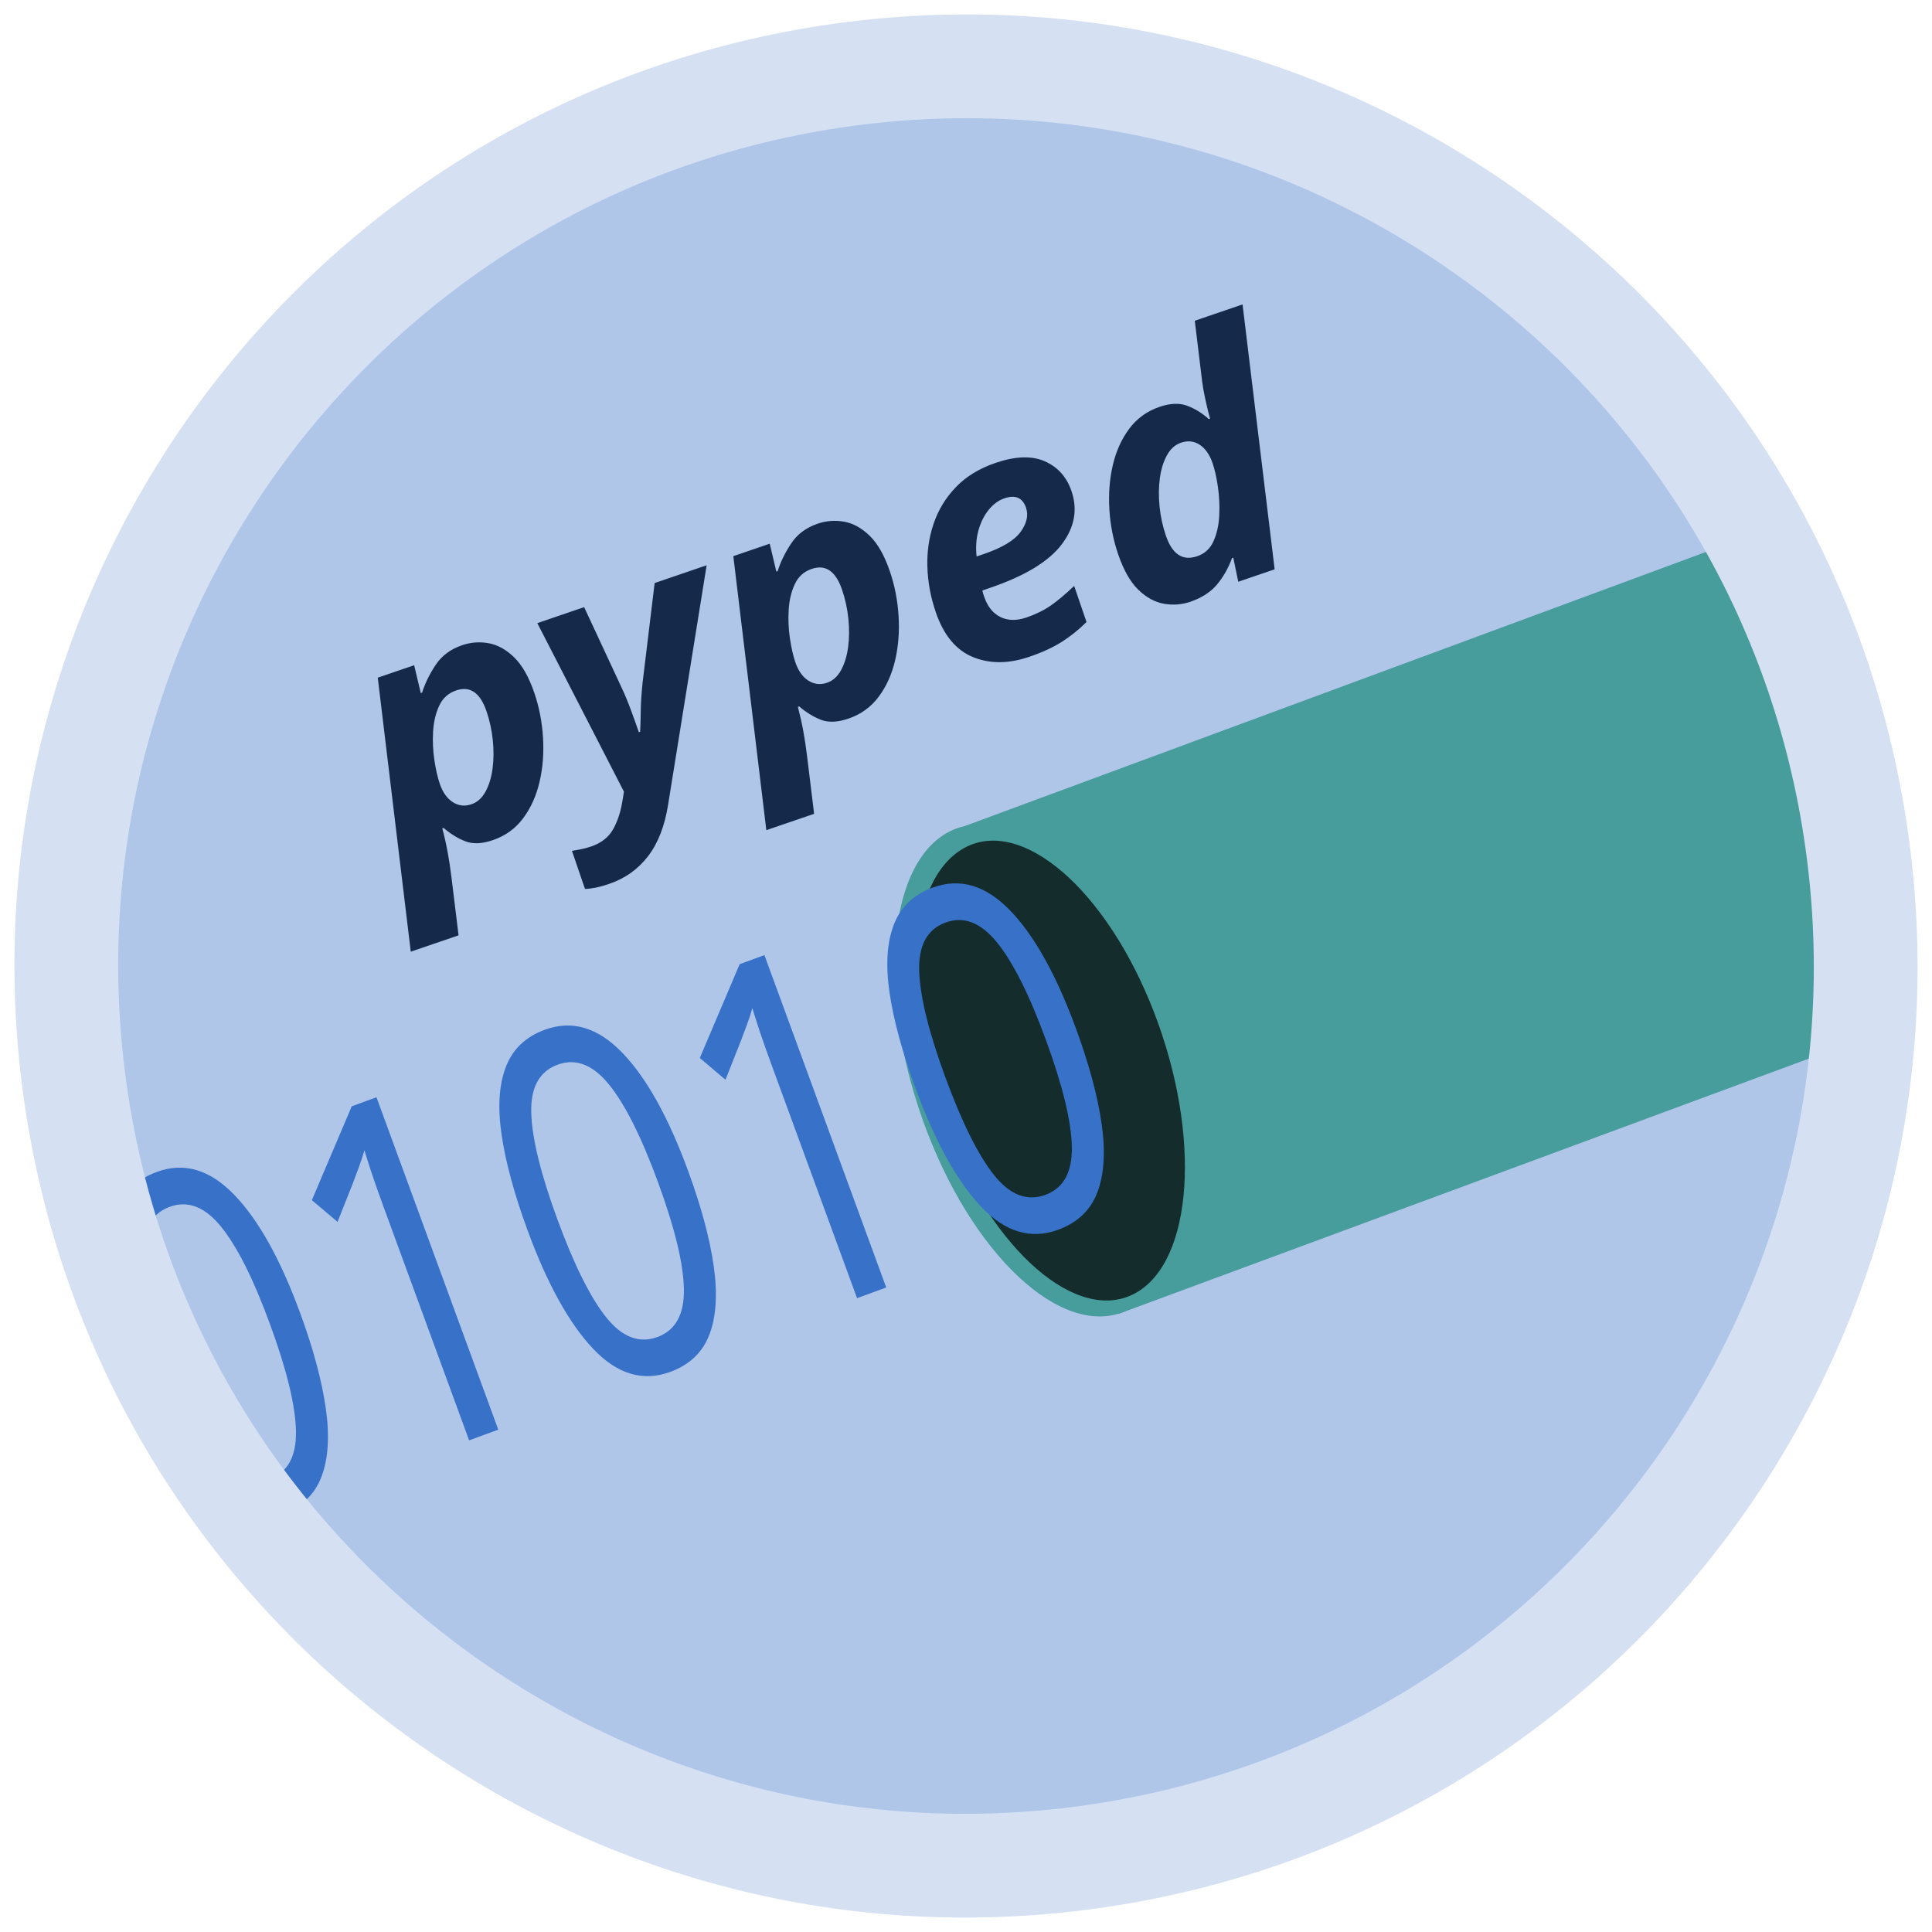
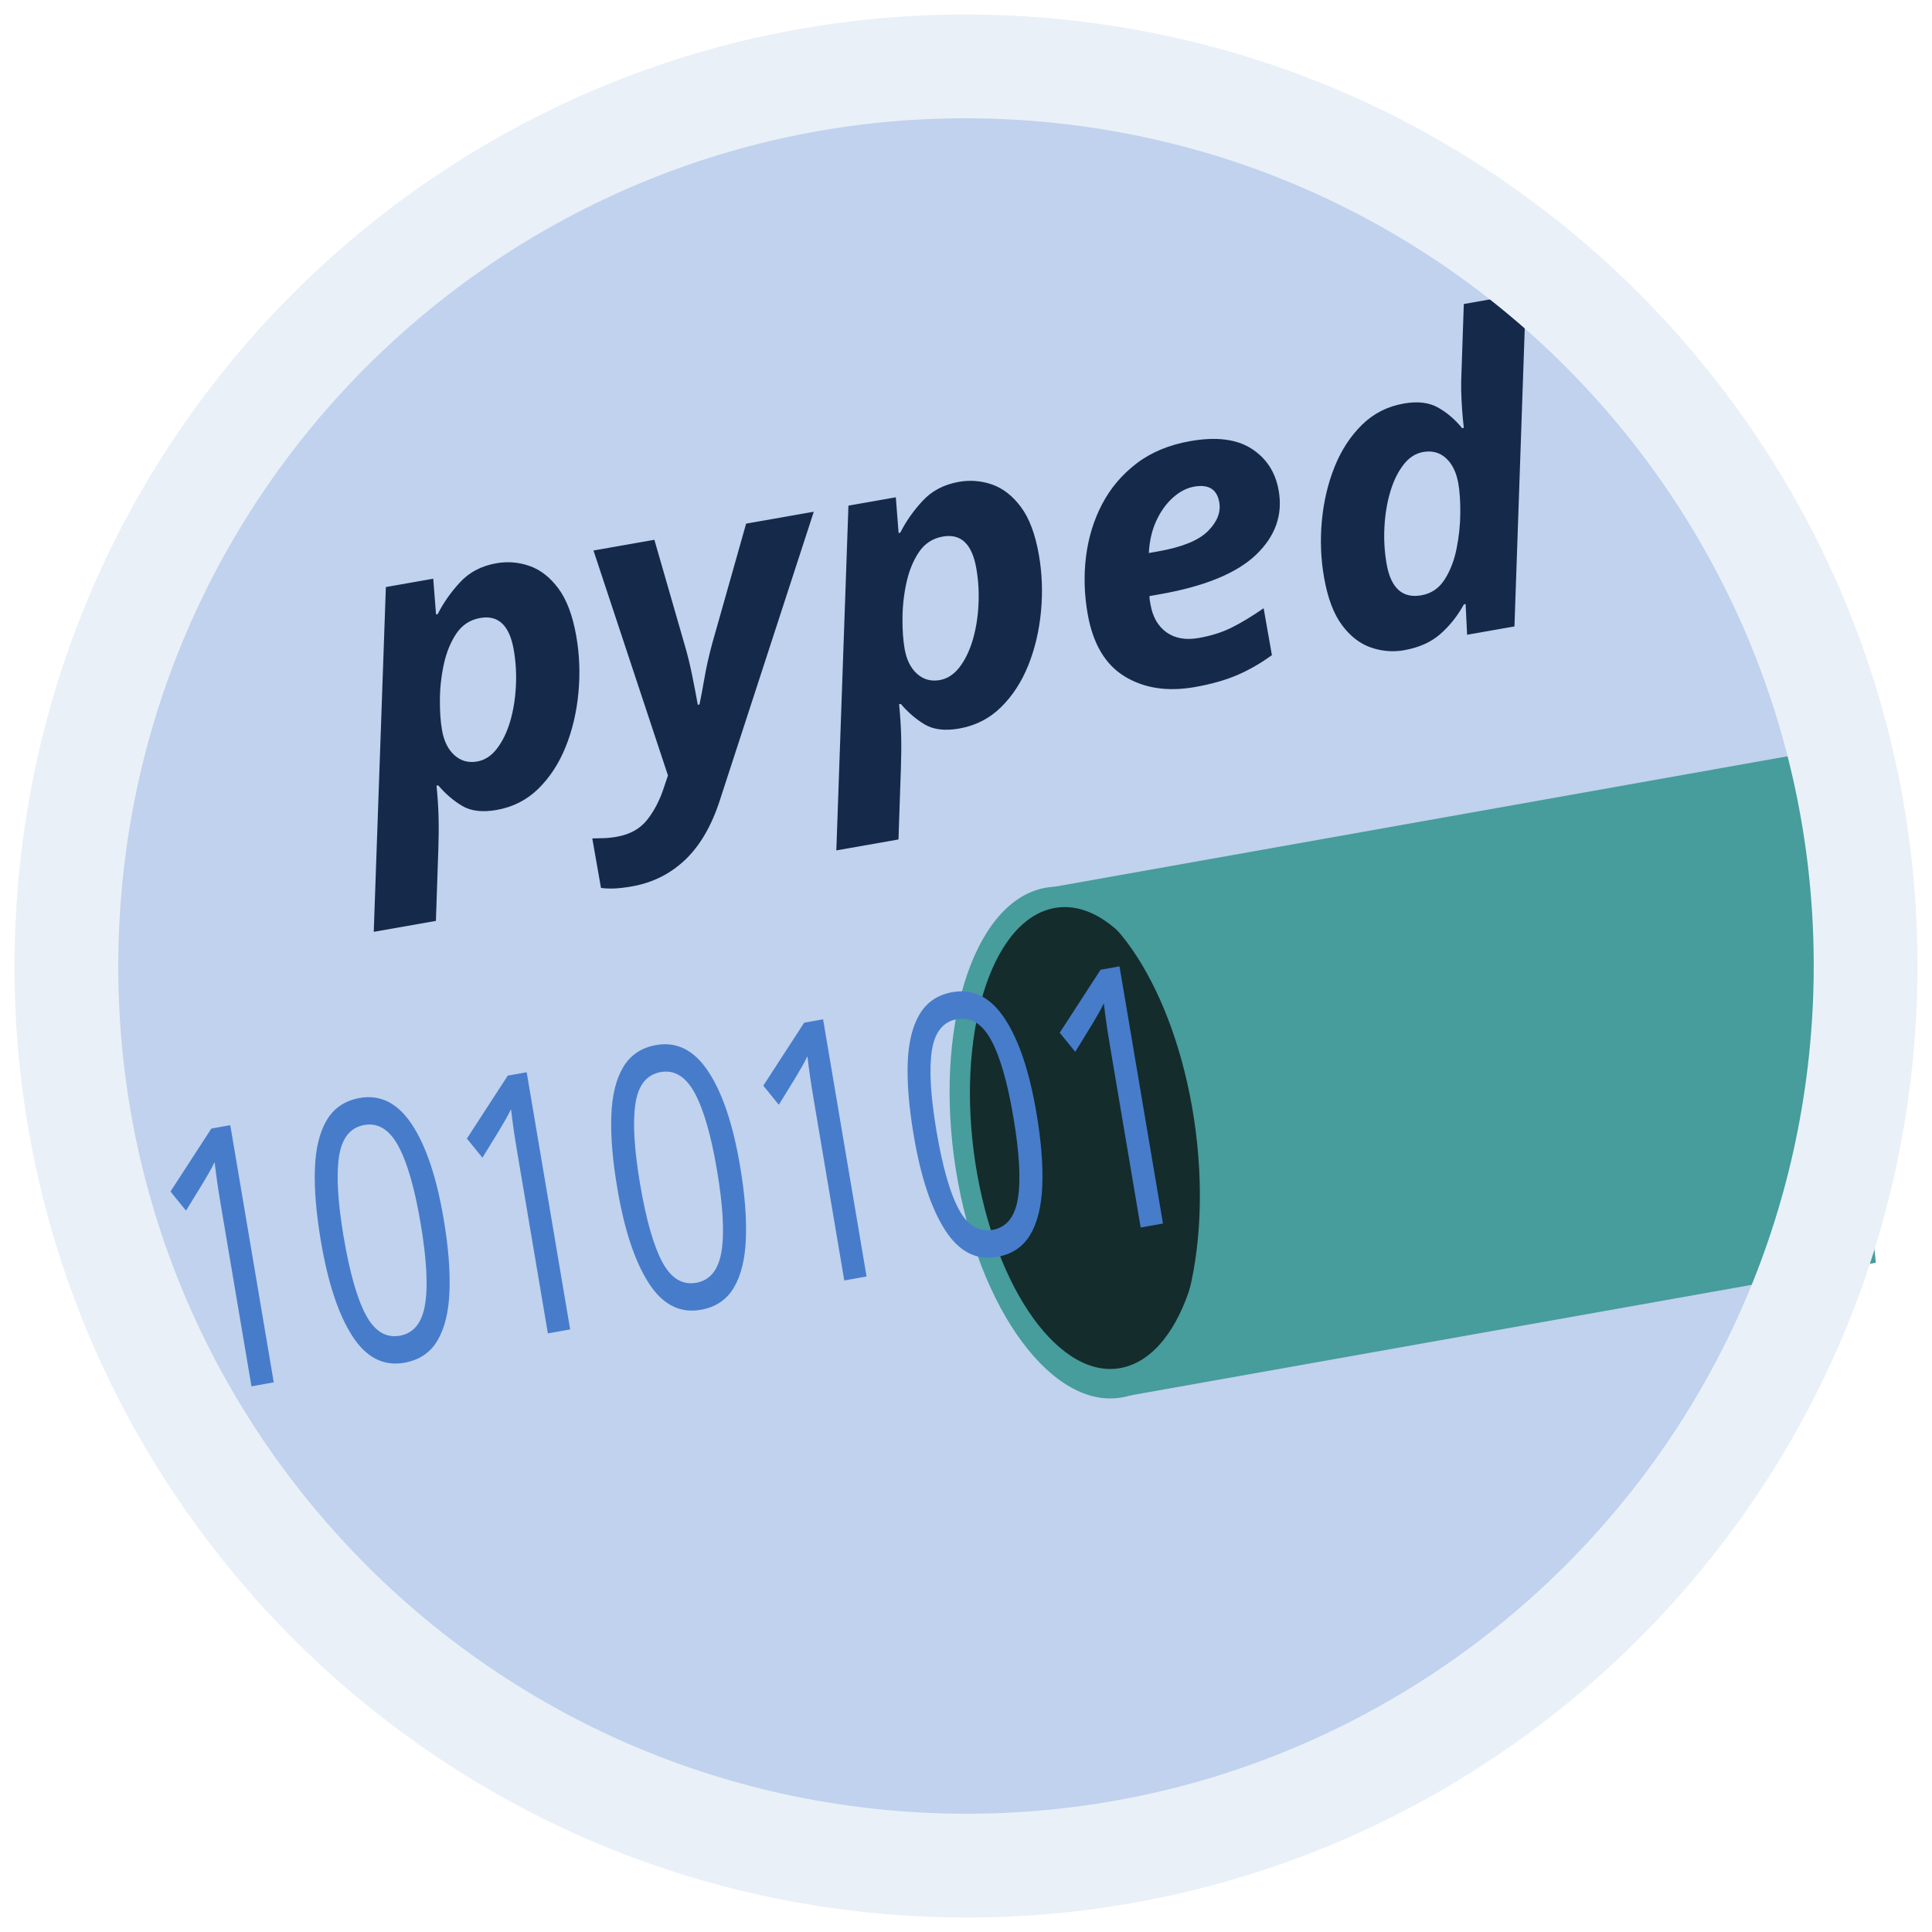
<svg xmlns="http://www.w3.org/2000/svg" width="1080" height="1080" viewBox="0 0 1080 1080" version="1.1" id="svg1">
  <defs id="defs1">
    <clipPath clipPathUnits="userSpaceOnUse" id="clipPath18">
      <g id="g19" transform="matrix(1.007072,0,0,1.007072,-7.59922,-3.867531)">
        <g id="use19" transform="matrix(0.9929778,0,0,0.9929778,7.545857,3.840372)" clip-path="url(#clipPath18)">
          <circle style="fill:#aaccff;fill-opacity:1;stroke-width:0.967" id="circle19" cx="536.22" cy="539.951" r="488.874" transform="matrix(0.9929778,0,0,0.9929778,7.545857,3.840372)" />
        </g>
      </g>
    </clipPath>
    <clipPath clipPathUnits="userSpaceOnUse" id="clipPath21">
      <g id="use21">
        <circle style="fill:#aaccff;fill-opacity:1;stroke-width:0.961" id="circle21" cx="540" cy="540" r="485.441" />
      </g>
    </clipPath>
  </defs>
  <g id="layer1">
-     <path id="path22" style="fill:#afc6e9;fill-opacity:1;stroke-width:1.024" d="M 379.677,70.904 A 495.736,495.736 0 0 0 70.904,700.323 495.736,495.736 0 0 0 700.323,1009.096 495.736,495.736 0 0 0 1009.096,379.677 495.736,495.736 0 0 0 379.677,70.904 Z" />
-     <rect style="fill:#479c9c;fill-opacity:1;stroke-width:0.643" id="rect4" width="455.254" height="285.919" x="375.485" y="620.887" transform="matrix(0.9379174,-0.3468588,0.3011848,0.9535658,0,0)" />
-     <ellipse style="fill:#479c9c;fill-opacity:1;stroke-width:0.632" id="path5" cx="329.417" cy="813.435" rx="71.387" ry="142.513" transform="matrix(0.8735359,-0.4867596,0.3602896,0.9328405,0,0)" />
-     <text xml:space="preserve" style="font-style:italic;font-variant:normal;font-weight:bold;font-stretch:normal;font-size:192px;font-family:'Courier Prime';-inkscape-font-specification:'Courier Prime Bold Italic';fill:#152a4a;fill-opacity:1" x="51.574" y="531.584" id="text11" transform="rotate(-18.86894)">
-       <tspan id="tspan11" x="51.574" y="531.584" style="font-style:italic;font-variant:normal;font-weight:bold;font-stretch:normal;font-family:'Courier Prime';-inkscape-font-specification:'Courier Prime Bold Italic';fill:#152a4a;fill-opacity:1">pyped</tspan>
+     <path id="path22" style="fill:#c0d2ed;fill-opacity:1;stroke-width:1.024" d="M 472.28,48.911 A 495.736,495.736 0 0 0 48.911,607.72 495.736,495.736 0 0 0 607.72,1031.089 495.736,495.736 0 0 0 1031.089,472.28 495.736,495.736 0 0 0 472.28,48.911 Z" />
+     <text xml:space="preserve" style="font-style:italic;font-variant:normal;font-weight:bold;font-stretch:normal;font-size:240px;font-family:'Courier Prime';-inkscape-font-specification:'Courier Prime Bold Italic';fill:#152a4a;fill-opacity:1" x="123.385" y="491.638" id="text11" transform="rotate(-9.983132)">
+       <tspan id="tspan11" x="123.385" y="491.638" style="font-style:oblique;font-variant:normal;font-weight:bold;font-stretch:normal;font-size:240px;font-family:NewComputerModernMono10;-inkscape-font-specification:'NewComputerModernMono10 Bold Oblique';fill:#152a4a;fill-opacity:1">pyped</tspan>
    </text>
-     <ellipse style="fill:#142c2c;fill-opacity:1;stroke-width:0.591" id="ellipse1" cx="335.069" cy="816.384" rx="66.759" ry="133.274" transform="matrix(0.8735359,-0.4867596,0.3602896,0.9328405,0,0)" />
-     <text xml:space="preserve" style="font-style:normal;font-variant:normal;font-weight:normal;font-stretch:normal;font-size:236.553px;line-height:0;font-family:'Roboto Mono';-inkscape-font-specification:'Roboto Mono';letter-spacing:0px;word-spacing:0px;fill:#3771c8;fill-opacity:1;stroke-width:1.232" x="-235.028" y="722.219" id="text12" transform="matrix(0.8013483,-0.2936534,0.4031533,1.100162,0,0)">
-       <tspan id="tspan12" x="-235.028" y="722.219" style="font-style:normal;font-variant:normal;font-weight:normal;font-stretch:normal;line-height:0;font-family:'Courier Prime Code';-inkscape-font-specification:'Courier Prime Code';letter-spacing:0px;word-spacing:0px;fill:#3771c8;fill-opacity:1;stroke-width:1.232" dx="0" rotate="0 0 0 0 0 0">01010</tspan>
+     <ellipse style="fill:#479c9c;fill-opacity:1;stroke-width:0.645" id="ellipse3" cx="483.216" cy="797.721" rx="73.707" ry="143.666" transform="matrix(0.9534577,-0.3015267,0.1818941,0.9833181,0,0)" />
+     <ellipse style="fill:#142c2c;fill-opacity:1;stroke-width:0.575" id="ellipse2" cx="491.726" cy="801.437" rx="64.869" ry="129.501" transform="matrix(0.9504597,-0.3108479,0.1753752,0.9845017,0,0)" />
+     <text xml:space="preserve" style="font-style:normal;font-variant:normal;font-weight:normal;font-stretch:normal;font-size:173.333px;line-height:0;font-family:'Roboto Mono';-inkscape-font-specification:'Roboto Mono';letter-spacing:0px;word-spacing:0px;fill:#477ccb;fill-opacity:1;stroke-width:1.159" x="-35.495" y="668.537" id="text12" transform="matrix(0.8356008,-0.1492155,0.1963556,1.16168,0,0)">
+       <tspan id="tspan12" x="-35.495" y="668.537" style="font-style:normal;font-variant:normal;font-weight:normal;font-stretch:normal;font-size:173.333px;line-height:0;font-family:NewComputerModernMono10;-inkscape-font-specification:NewComputerModernMono10;letter-spacing:0px;word-spacing:0px;fill:#477ccb;fill-opacity:1;stroke-width:1.159" rotate="0 0 0 0 0 0 0 0 0 0">101010101</tspan>
    </text>
-     <path id="path23" style="fill:#d5e1f3;fill-opacity:1;stroke-width:0.979" d="M 466.751,13.192 A 531.876,531.876 0 0 0 13.192,613.249 531.876,531.876 0 0 0 613.249,1066.808 531.876,531.876 0 0 0 1066.808,466.75 531.876,531.876 0 0 0 466.751,13.192 Z m 7.988,57.448 A 473.875,473.875 0 0 1 1009.359,474.738 473.875,473.875 0 0 1 605.261,1009.359 473.875,473.875 0 0 1 70.641,605.261 473.875,473.875 0 0 1 474.738,70.641 Z" />
+     <path id="path3" style="fill:#479c9c;fill-opacity:1;stroke-width:0.636" d="m 1019.403,419.183 -436.726,77.725 0.018,0.177 a 144.642,71.286 82.506 0 1 83.571,121.116 144.642,71.286 82.506 0 1 -40.136,162.865 l 422.479,-75.189 z" />
+     <path id="path23" style="fill:#e9f0f8;fill-opacity:1;stroke-width:0.979" d="M 568.778,8.903 A 531.876,531.876 0 0 0 8.903,511.222 531.876,531.876 0 0 0 511.222,1071.097 531.876,531.876 0 0 0 1071.097,568.778 531.876,531.876 0 0 0 568.778,8.903 Z M 565.64,66.82 A 473.875,473.875 0 0 1 1013.18,565.64 473.875,473.875 0 0 1 514.36,1013.18 473.875,473.875 0 0 1 66.82,514.36 473.875,473.875 0 0 1 565.64,66.82 Z" />
  </g>
</svg>
